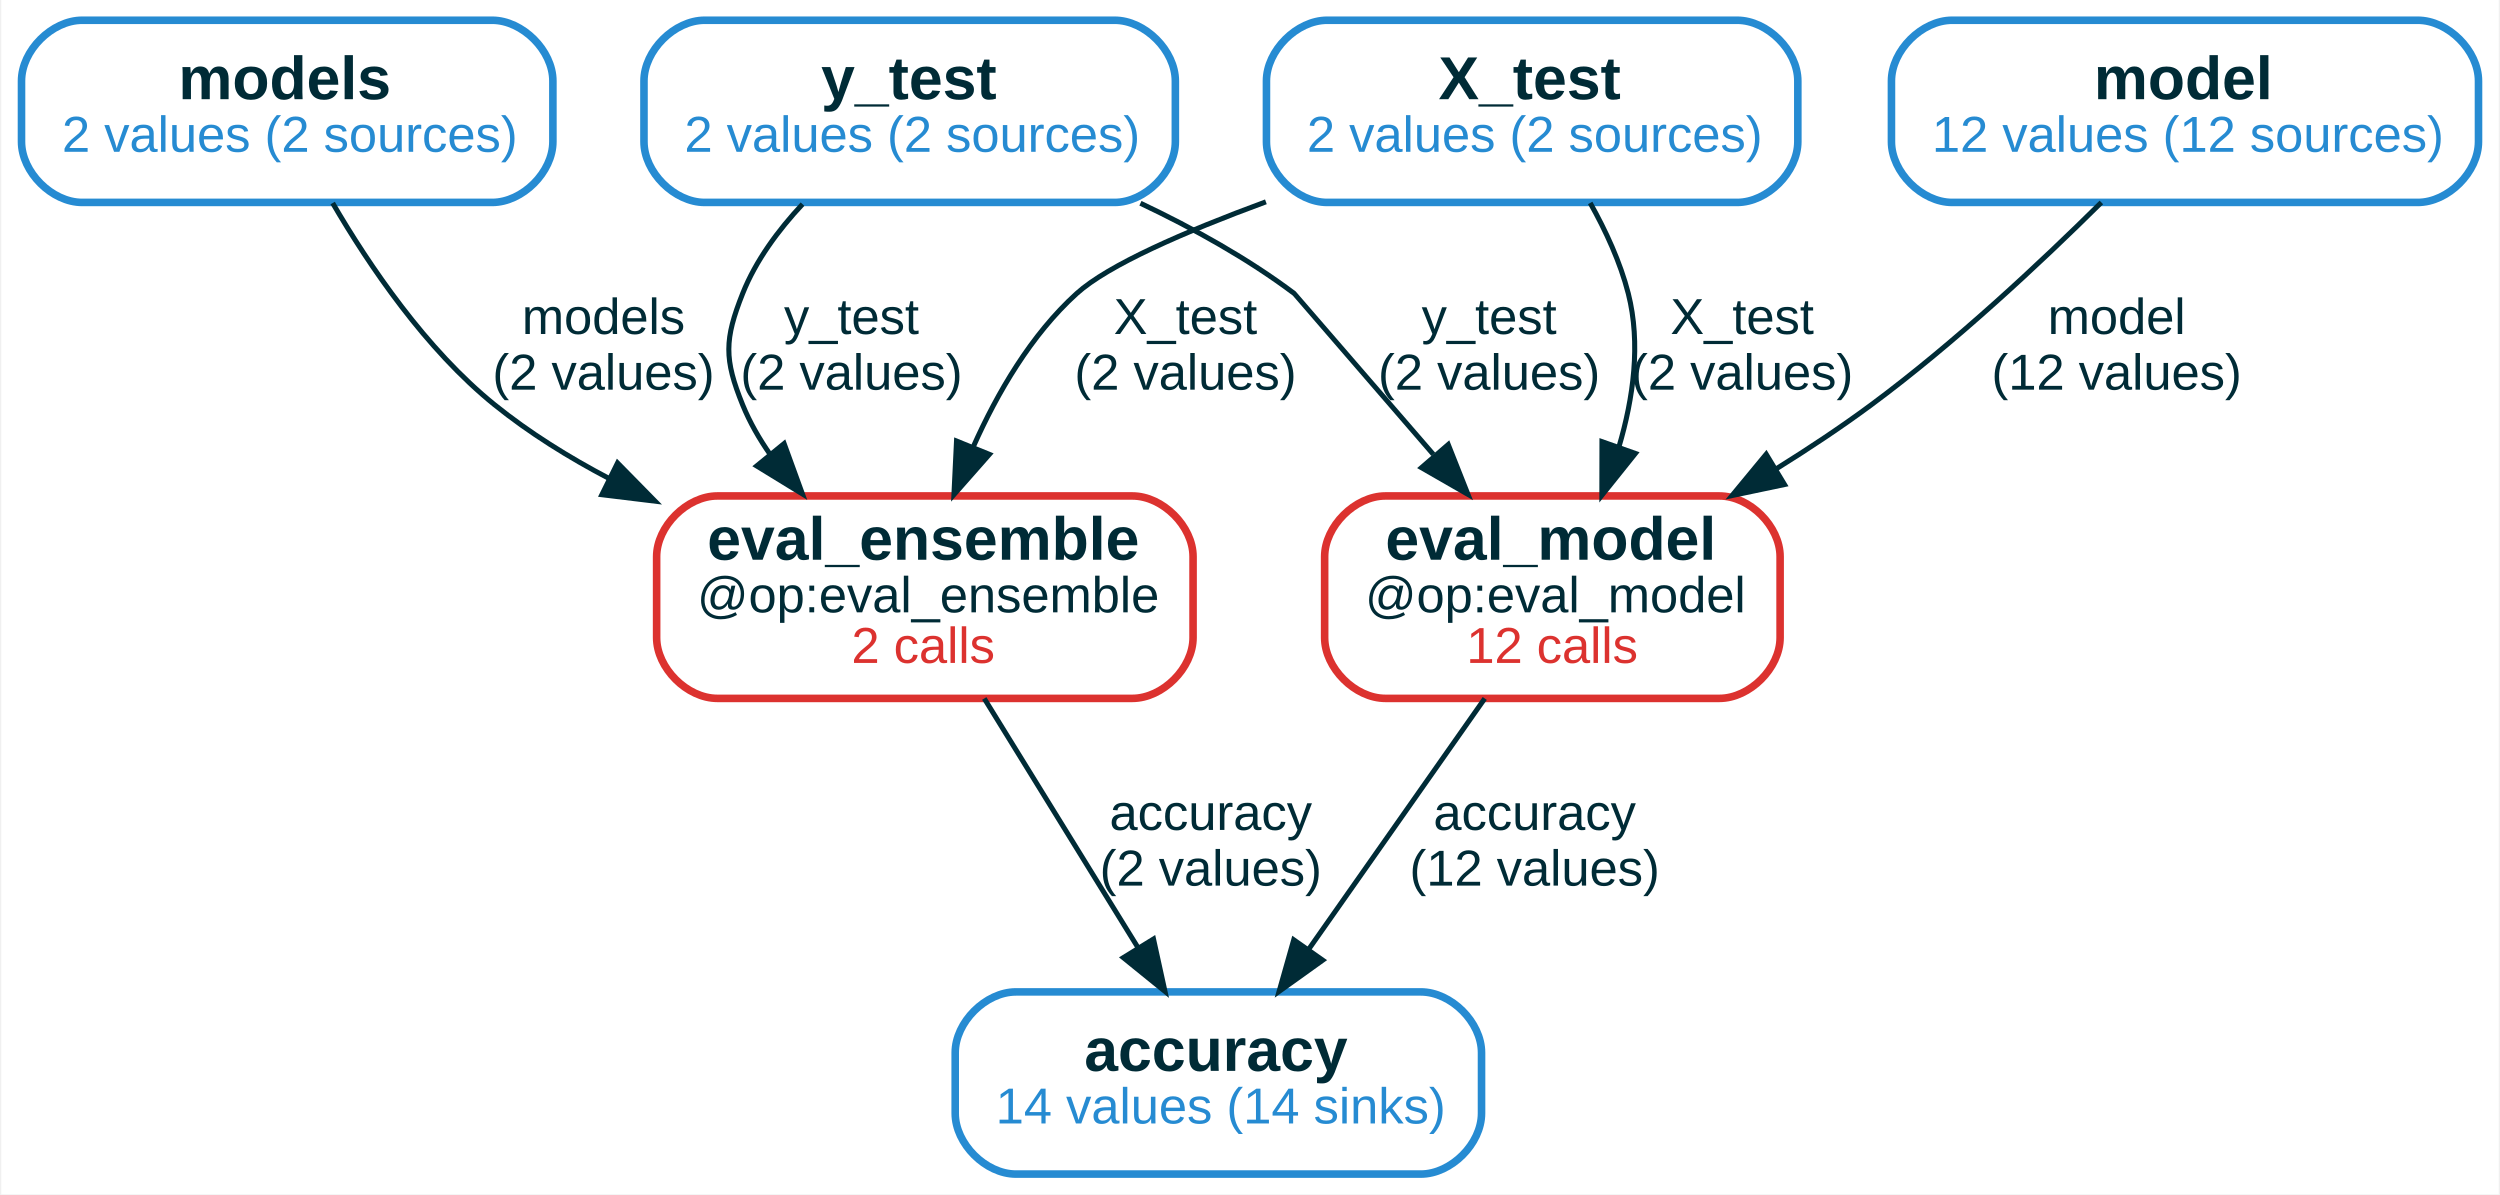
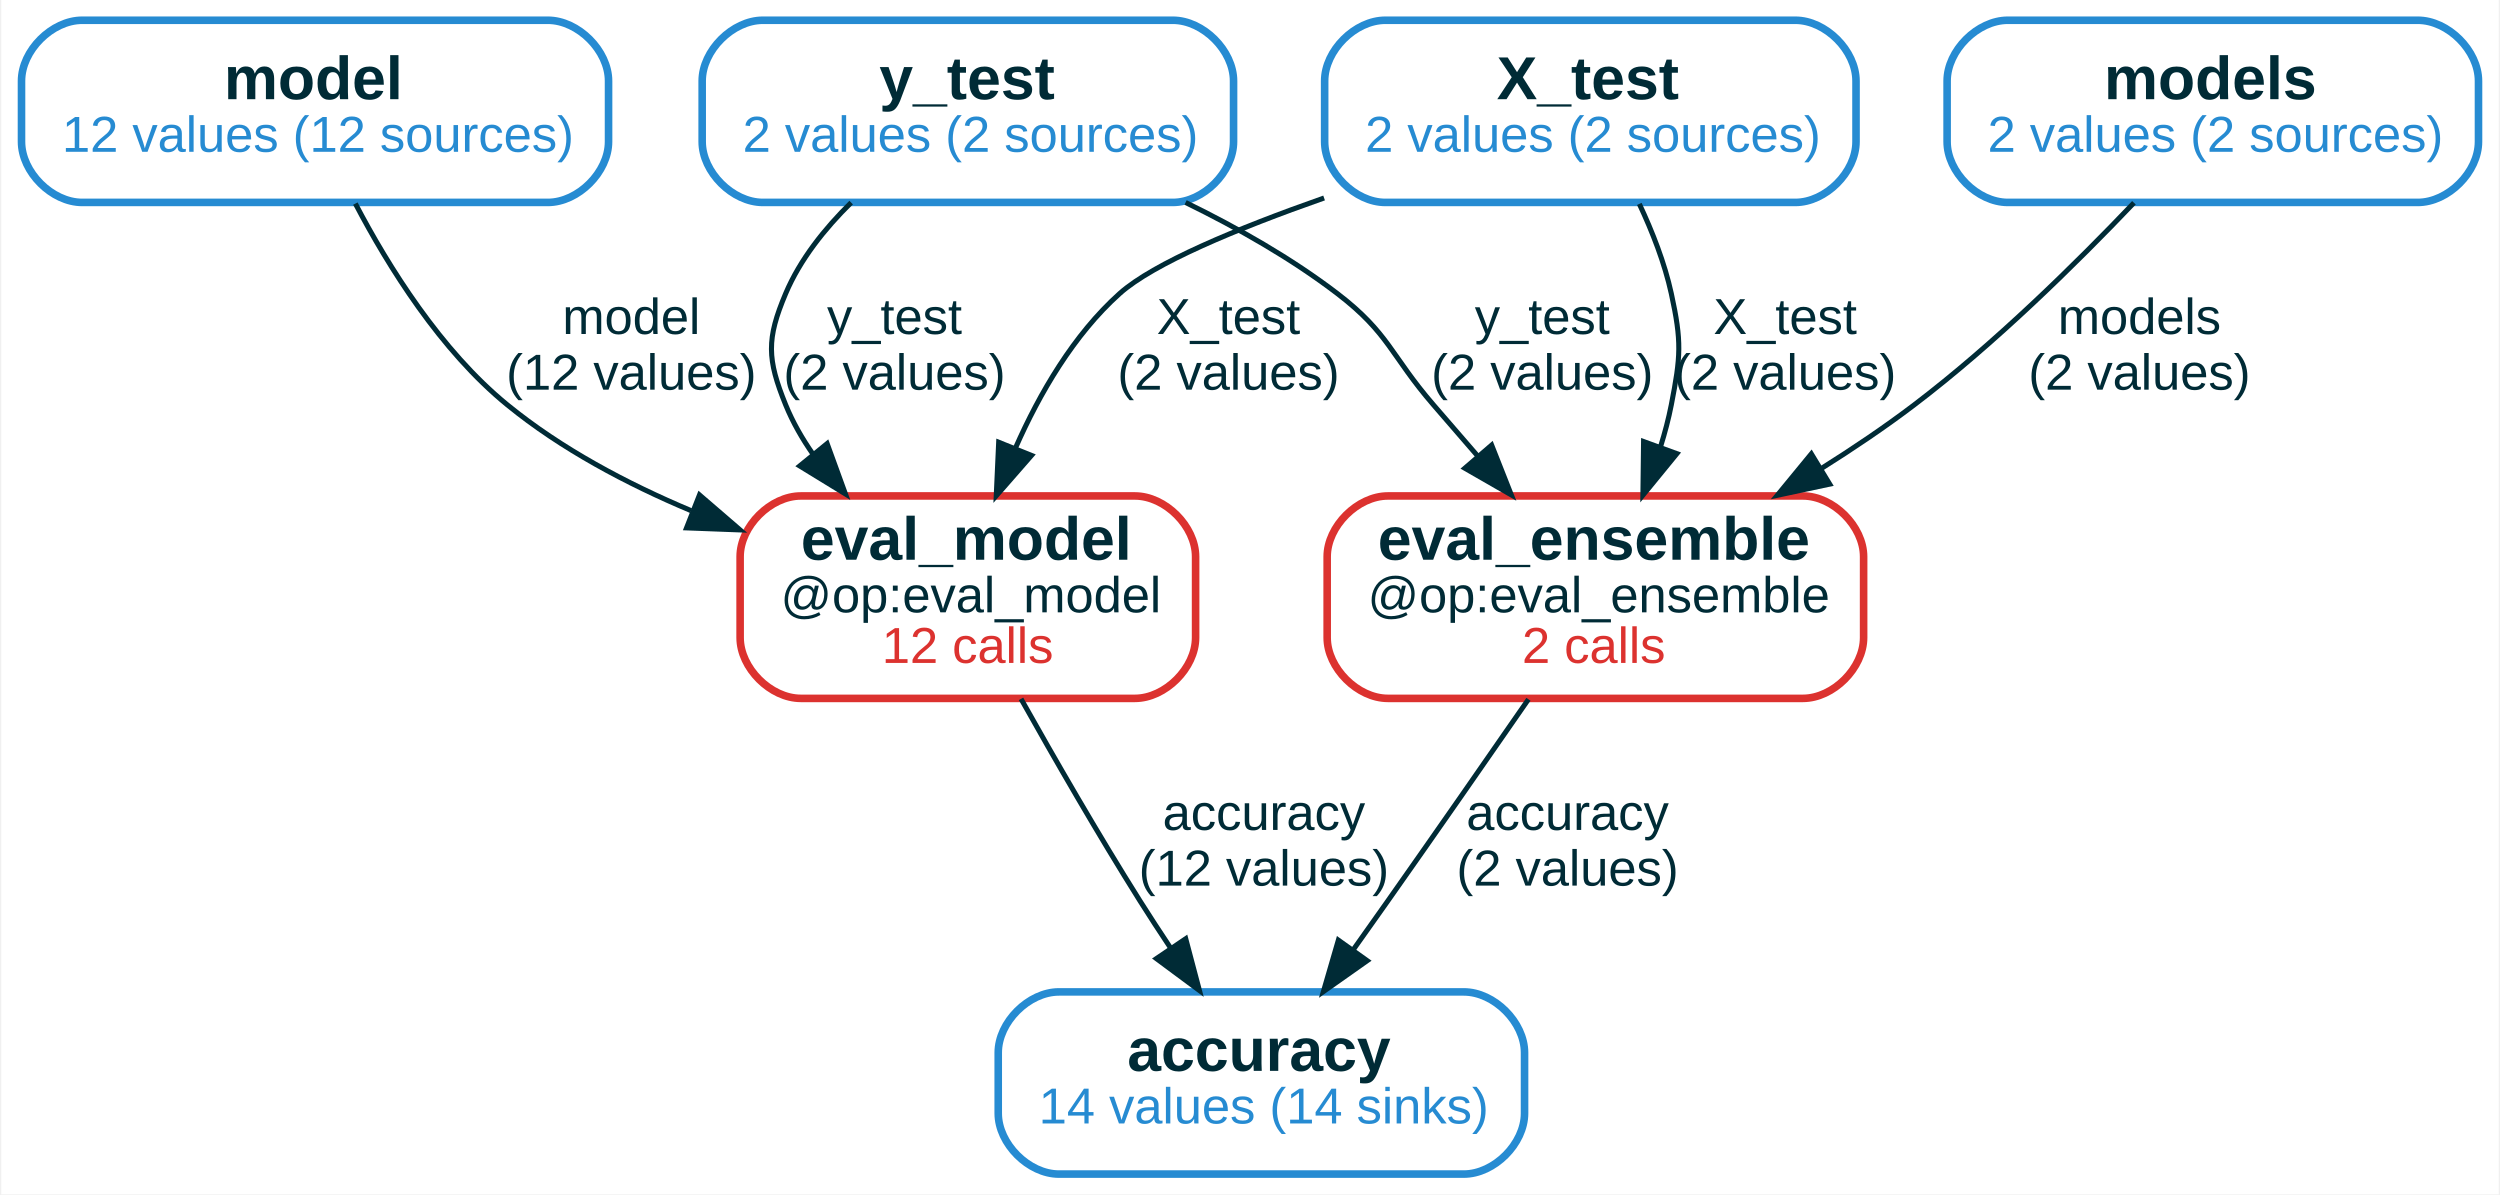
<svg xmlns="http://www.w3.org/2000/svg" width="494pt" height="236pt" viewBox="0.00 0.00 493.50 236.00">
  <g id="graph0" class="graph" transform="scale(1 1) rotate(0) translate(4 232)">
    <polygon fill="white" stroke="transparent" points="-4,4 -4,-232 489.5,-232 489.5,4 -4,4" />
    <g id="node1" class="node">
-       <path fill="none" stroke="#268bd2" stroke-width="1.5" d="M216,-228C216,-228 135,-228 135,-228 129,-228 123,-222 123,-216 123,-216 123,-204 123,-204 123,-198 129,-192 135,-192 135,-192 216,-192 216,-192 222,-192 228,-198 228,-204 228,-204 228,-216 228,-216 228,-222 222,-228 216,-228" />
-       <text text-anchor="start" x="158" y="-212.4" font-family="Liberation Sans,Helvetica,Arial,sans-serif" font-weight="bold" font-size="12.00" fill="#002b36">y_test</text>
-       <text text-anchor="start" x="131" y="-202" font-family="Liberation Sans,Helvetica,Arial,sans-serif" font-size="10.00" fill="#268bd2">2 values (2 sources)</text>
+       <path fill="none" stroke="#268bd2" stroke-width="1.5" d="M227.5,-228C227.5,-228 146.5,-228 146.5,-228 140.5,-228 134.5,-222 134.5,-216 134.5,-216 134.5,-204 134.5,-204 134.5,-198 140.5,-192 146.5,-192 146.5,-192 227.5,-192 227.5,-192 233.5,-192 239.5,-198 239.5,-204 239.5,-204 239.5,-216 239.5,-216 239.5,-222 233.5,-228 227.5,-228" />
+       <text text-anchor="start" x="169.5" y="-212.4" font-family="Liberation Sans,Helvetica,Arial,sans-serif" font-weight="bold" font-size="12.00" fill="#002b36">y_test</text>
+       <text text-anchor="start" x="142.5" y="-202" font-family="Liberation Sans,Helvetica,Arial,sans-serif" font-size="10.00" fill="#268bd2">2 values (2 sources)</text>
    </g>
    <g id="node6" class="node">
-       <path fill="none" stroke="#dc322f" stroke-width="1.5" d="M335.5,-134C335.5,-134 269.5,-134 269.5,-134 263.5,-134 257.5,-128 257.5,-122 257.5,-122 257.5,-106 257.5,-106 257.5,-100 263.5,-94 269.5,-94 269.5,-94 335.5,-94 335.5,-94 341.5,-94 347.5,-100 347.5,-106 347.5,-106 347.5,-122 347.5,-122 347.5,-128 341.5,-134 335.5,-134" />
-       <text text-anchor="start" x="269.5" y="-121.4" font-family="Liberation Sans,Helvetica,Arial,sans-serif" font-weight="bold" font-size="12.00" fill="#002b36">eval_model</text>
-       <text text-anchor="start" x="265.5" y="-111" font-family="Liberation Sans,Helvetica,Arial,sans-serif" font-size="10.00" fill="#002b36">@op:eval_model</text>
-       <text text-anchor="start" x="285.5" y="-101" font-family="Liberation Sans,Helvetica,Arial,sans-serif" font-size="10.00" fill="#dc322f">12 calls</text>
+       <path fill="none" stroke="#dc322f" stroke-width="1.5" d="M352,-134C352,-134 270,-134 270,-134 264,-134 258,-128 258,-122 258,-122 258,-106 258,-106 258,-100 264,-94 270,-94 270,-94 352,-94 352,-94 358,-94 364,-100 364,-106 364,-106 364,-122 364,-122 364,-128 358,-134 352,-134" />
+       <text text-anchor="start" x="268" y="-121.4" font-family="Liberation Sans,Helvetica,Arial,sans-serif" font-weight="bold" font-size="12.00" fill="#002b36">eval_ensemble</text>
+       <text text-anchor="start" x="266" y="-111" font-family="Liberation Sans,Helvetica,Arial,sans-serif" font-size="10.00" fill="#002b36">@op:eval_ensemble</text>
+       <text text-anchor="start" x="296.5" y="-101" font-family="Liberation Sans,Helvetica,Arial,sans-serif" font-size="10.00" fill="#dc322f">2 calls</text>
+     </g>
+     <g id="edge1" class="edge">
+       <path fill="none" stroke="#002b36" d="M230.02,-191.99C240.33,-186.96 250.96,-180.91 260,-174 270.26,-166.15 270.55,-161.77 279,-152 281.81,-148.75 284.76,-145.33 287.69,-141.95" />
+       <polygon fill="#002b36" stroke="#002b36" points="290.5,-144.05 294.39,-134.2 285.2,-139.48 290.5,-144.05" />
+       <text text-anchor="middle" x="300.5" y="-166" font-family="Liberation Sans,Helvetica,Arial,sans-serif" font-size="10.00" fill="#002b36">y_test</text>
+       <text text-anchor="middle" x="300.5" y="-155" font-family="Liberation Sans,Helvetica,Arial,sans-serif" font-size="10.00" fill="#002b36">(2 values)</text>
+     </g>
+     <g id="node7" class="node">
+       <path fill="none" stroke="#dc322f" stroke-width="1.5" d="M220,-134C220,-134 154,-134 154,-134 148,-134 142,-128 142,-122 142,-122 142,-106 142,-106 142,-100 148,-94 154,-94 154,-94 220,-94 220,-94 226,-94 232,-100 232,-106 232,-106 232,-122 232,-122 232,-128 226,-134 220,-134" />
+       <text text-anchor="start" x="154" y="-121.4" font-family="Liberation Sans,Helvetica,Arial,sans-serif" font-weight="bold" font-size="12.00" fill="#002b36">eval_model</text>
+       <text text-anchor="start" x="150" y="-111" font-family="Liberation Sans,Helvetica,Arial,sans-serif" font-size="10.00" fill="#002b36">@op:eval_model</text>
+       <text text-anchor="start" x="170" y="-101" font-family="Liberation Sans,Helvetica,Arial,sans-serif" font-size="10.00" fill="#dc322f">12 calls</text>
+     </g>
+     <g id="edge2" class="edge">
+       <path fill="none" stroke="#002b36" d="M163.94,-191.97C158.71,-186.83 153.85,-180.74 151,-174 147.19,-164.99 147.32,-161.06 151,-152 152.4,-148.56 154.29,-145.26 156.47,-142.15" />
+       <polygon fill="#002b36" stroke="#002b36" points="159.19,-144.35 162.81,-134.39 153.77,-139.93 159.19,-144.35" />
+       <text text-anchor="middle" x="172.5" y="-166" font-family="Liberation Sans,Helvetica,Arial,sans-serif" font-size="10.00" fill="#002b36">y_test</text>
+       <text text-anchor="middle" x="172.5" y="-155" font-family="Liberation Sans,Helvetica,Arial,sans-serif" font-size="10.00" fill="#002b36">(2 values)</text>
+     </g>
+     <g id="node2" class="node">
+       <path fill="none" stroke="#268bd2" stroke-width="1.5" d="M350.5,-228C350.5,-228 269.5,-228 269.5,-228 263.5,-228 257.5,-222 257.5,-216 257.5,-216 257.5,-204 257.5,-204 257.5,-198 263.5,-192 269.5,-192 269.5,-192 350.5,-192 350.5,-192 356.5,-192 362.5,-198 362.5,-204 362.5,-204 362.5,-216 362.5,-216 362.5,-222 356.5,-228 350.5,-228" />
+       <text text-anchor="start" x="291.5" y="-212.4" font-family="Liberation Sans,Helvetica,Arial,sans-serif" font-weight="bold" font-size="12.00" fill="#002b36">X_test</text>
+       <text text-anchor="start" x="265.5" y="-202" font-family="Liberation Sans,Helvetica,Arial,sans-serif" font-size="10.00" fill="#268bd2">2 values (2 sources)</text>
+     </g>
+     <g id="edge4" class="edge">
+       <path fill="none" stroke="#002b36" d="M319.68,-191.71C322.26,-186.22 324.69,-180.01 326,-174 328.08,-164.45 327.87,-161.6 326,-152 325.47,-149.29 324.74,-146.52 323.89,-143.79" />
+       <polygon fill="#002b36" stroke="#002b36" points="327.1,-142.36 320.39,-134.15 320.52,-144.75 327.1,-142.36" />
+       <text text-anchor="middle" x="348.5" y="-166" font-family="Liberation Sans,Helvetica,Arial,sans-serif" font-size="10.00" fill="#002b36">X_test</text>
+       <text text-anchor="middle" x="348.5" y="-155" font-family="Liberation Sans,Helvetica,Arial,sans-serif" font-size="10.00" fill="#002b36">(2 values)</text>
+     </g>
+     <g id="edge5" class="edge">
+       <path fill="none" stroke="#002b36" d="M257.39,-192.88C240.13,-186.82 223.65,-179.95 217,-174 207.89,-165.84 201.17,-154.27 196.43,-143.53" />
+       <polygon fill="#002b36" stroke="#002b36" points="199.58,-142.01 192.61,-134.03 193.09,-144.61 199.58,-142.01" />
+       <text text-anchor="middle" x="238.5" y="-166" font-family="Liberation Sans,Helvetica,Arial,sans-serif" font-size="10.00" fill="#002b36">X_test</text>
+       <text text-anchor="middle" x="238.5" y="-155" font-family="Liberation Sans,Helvetica,Arial,sans-serif" font-size="10.00" fill="#002b36">(2 values)</text>
+     </g>
+     <g id="node3" class="node">
+       <path fill="none" stroke="#268bd2" stroke-width="1.5" d="M285,-36C285,-36 205,-36 205,-36 199,-36 193,-30 193,-24 193,-24 193,-12 193,-12 193,-6 199,0 205,0 205,0 285,0 285,0 291,0 297,-6 297,-12 297,-12 297,-24 297,-24 297,-30 291,-36 285,-36" />
+       <text text-anchor="start" x="218.5" y="-20.4" font-family="Liberation Sans,Helvetica,Arial,sans-serif" font-weight="bold" font-size="12.00" fill="#002b36">accuracy</text>
+       <text text-anchor="start" x="201" y="-10" font-family="Liberation Sans,Helvetica,Arial,sans-serif" font-size="10.00" fill="#268bd2">14 values (14 sinks)</text>
+     </g>
+     <g id="node4" class="node">
+       <path fill="none" stroke="#268bd2" stroke-width="1.5" d="M104,-228C104,-228 12,-228 12,-228 6,-228 0,-222 0,-216 0,-216 0,-204 0,-204 0,-198 6,-192 12,-192 12,-192 104,-192 104,-192 110,-192 116,-198 116,-204 116,-204 116,-216 116,-216 116,-222 110,-228 104,-228" />
+       <text text-anchor="start" x="40" y="-212.4" font-family="Liberation Sans,Helvetica,Arial,sans-serif" font-weight="bold" font-size="12.00" fill="#002b36">model</text>
+       <text text-anchor="start" x="8" y="-202" font-family="Liberation Sans,Helvetica,Arial,sans-serif" font-size="10.00" fill="#268bd2">12 values (12 sources)</text>
+     </g>
+     <g id="edge7" class="edge">
+       <path fill="none" stroke="#002b36" d="M65.97,-191.77C72.51,-179.28 82.82,-162.75 96,-152 106.63,-143.32 119.58,-136.44 132.32,-131.09" />
+       <polygon fill="#002b36" stroke="#002b36" points="133.97,-134.2 141.99,-127.29 131.41,-127.69 133.97,-134.2" />
+       <text text-anchor="middle" x="120.5" y="-166" font-family="Liberation Sans,Helvetica,Arial,sans-serif" font-size="10.00" fill="#002b36">model</text>
+       <text text-anchor="middle" x="120.5" y="-155" font-family="Liberation Sans,Helvetica,Arial,sans-serif" font-size="10.00" fill="#002b36">(12 values)</text>
+     </g>
+     <g id="node5" class="node">
+       <path fill="none" stroke="#268bd2" stroke-width="1.5" d="M473.5,-228C473.5,-228 392.5,-228 392.5,-228 386.5,-228 380.5,-222 380.5,-216 380.5,-216 380.5,-204 380.5,-204 380.5,-198 386.5,-192 392.5,-192 392.5,-192 473.5,-192 473.5,-192 479.5,-192 485.5,-198 485.5,-204 485.5,-204 485.5,-216 485.5,-216 485.5,-222 479.5,-228 473.5,-228" />
+       <text text-anchor="start" x="411.5" y="-212.4" font-family="Liberation Sans,Helvetica,Arial,sans-serif" font-weight="bold" font-size="12.00" fill="#002b36">models</text>
+       <text text-anchor="start" x="388.5" y="-202" font-family="Liberation Sans,Helvetica,Arial,sans-serif" font-size="10.00" fill="#268bd2">2 values (2 sources)</text>
+     </g>
+     <g id="edge8" class="edge">
+       <path fill="none" stroke="#002b36" d="M417.42,-191.93C406.04,-179.98 389.88,-164.06 374,-152 368.24,-147.62 361.91,-143.36 355.56,-139.37" />
+       <polygon fill="#002b36" stroke="#002b36" points="357.3,-136.34 346.94,-134.13 353.67,-142.32 357.3,-136.34" />
+       <text text-anchor="middle" x="418.5" y="-166" font-family="Liberation Sans,Helvetica,Arial,sans-serif" font-size="10.00" fill="#002b36">models</text>
+       <text text-anchor="middle" x="418.5" y="-155" font-family="Liberation Sans,Helvetica,Arial,sans-serif" font-size="10.00" fill="#002b36">(2 values)</text>
+     </g>
+     <g id="edge6" class="edge">
+       <path fill="none" stroke="#002b36" d="M297.77,-93.82C289.77,-82.26 279.34,-67.26 270,-54 267.81,-50.89 265.49,-47.62 263.2,-44.4" />
+       <polygon fill="#002b36" stroke="#002b36" points="265.91,-42.17 257.25,-36.06 260.21,-46.23 265.91,-42.17" />
+       <text text-anchor="middle" x="305.5" y="-68" font-family="Liberation Sans,Helvetica,Arial,sans-serif" font-size="10.00" fill="#002b36">accuracy</text>
+       <text text-anchor="middle" x="305.5" y="-57" font-family="Liberation Sans,Helvetica,Arial,sans-serif" font-size="10.00" fill="#002b36">(2 values)</text>
    </g>
    <g id="edge3" class="edge">
-       <path fill="none" stroke="#002b36" d="M221.1,-191.84C231.58,-186.87 242.33,-180.9 251.5,-174 251.53,-173.98 265.61,-157.68 278.97,-142.22" />
-       <polygon fill="#002b36" stroke="#002b36" points="281.92,-144.16 285.82,-134.31 276.63,-139.59 281.92,-144.16" />
-       <text text-anchor="middle" x="290" y="-166" font-family="Liberation Sans,Helvetica,Arial,sans-serif" font-size="10.00" fill="#002b36">y_test</text>
-       <text text-anchor="middle" x="290" y="-155" font-family="Liberation Sans,Helvetica,Arial,sans-serif" font-size="10.00" fill="#002b36">(2 values)</text>
-     </g>
-     <g id="node7" class="node">
-       <path fill="none" stroke="#dc322f" stroke-width="1.5" d="M219.5,-134C219.5,-134 137.5,-134 137.5,-134 131.5,-134 125.5,-128 125.5,-122 125.5,-122 125.5,-106 125.5,-106 125.5,-100 131.5,-94 137.5,-94 137.5,-94 219.5,-94 219.5,-94 225.5,-94 231.5,-100 231.5,-106 231.5,-106 231.5,-122 231.5,-122 231.5,-128 225.5,-134 219.5,-134" />
-       <text text-anchor="start" x="135.5" y="-121.4" font-family="Liberation Sans,Helvetica,Arial,sans-serif" font-weight="bold" font-size="12.00" fill="#002b36">eval_ensemble</text>
-       <text text-anchor="start" x="133.5" y="-111" font-family="Liberation Sans,Helvetica,Arial,sans-serif" font-size="10.00" fill="#002b36">@op:eval_ensemble</text>
-       <text text-anchor="start" x="164" y="-101" font-family="Liberation Sans,Helvetica,Arial,sans-serif" font-size="10.00" fill="#dc322f">2 calls</text>
-     </g>
-     <g id="edge4" class="edge">
-       <path fill="none" stroke="#002b36" d="M154.33,-191.66C149.53,-186.53 145.09,-180.52 142.5,-174 138.89,-164.91 138.82,-161.06 142.5,-152 143.9,-148.56 145.79,-145.26 147.97,-142.15" />
-       <polygon fill="#002b36" stroke="#002b36" points="150.69,-144.35 154.31,-134.39 145.27,-139.93 150.69,-144.35" />
-       <text text-anchor="middle" x="164" y="-166" font-family="Liberation Sans,Helvetica,Arial,sans-serif" font-size="10.00" fill="#002b36">y_test</text>
-       <text text-anchor="middle" x="164" y="-155" font-family="Liberation Sans,Helvetica,Arial,sans-serif" font-size="10.00" fill="#002b36">(2 values)</text>
-     </g>
-     <g id="node2" class="node">
-       <path fill="none" stroke="#268bd2" stroke-width="1.5" d="M339,-228C339,-228 258,-228 258,-228 252,-228 246,-222 246,-216 246,-216 246,-204 246,-204 246,-198 252,-192 258,-192 258,-192 339,-192 339,-192 345,-192 351,-198 351,-204 351,-204 351,-216 351,-216 351,-222 345,-228 339,-228" />
-       <text text-anchor="start" x="280" y="-212.4" font-family="Liberation Sans,Helvetica,Arial,sans-serif" font-weight="bold" font-size="12.00" fill="#002b36">X_test</text>
-       <text text-anchor="start" x="254" y="-202" font-family="Liberation Sans,Helvetica,Arial,sans-serif" font-size="10.00" fill="#268bd2">2 values (2 sources)</text>
-     </g>
-     <g id="edge7" class="edge">
-       <path fill="none" stroke="#002b36" d="M309.97,-191.9C313.04,-186.42 315.93,-180.17 317.5,-174 320.01,-164.12 318.5,-153.3 315.64,-143.66" />
-       <polygon fill="#002b36" stroke="#002b36" points="318.9,-142.4 312.28,-134.13 312.3,-144.73 318.9,-142.4" />
-       <text text-anchor="middle" x="340" y="-166" font-family="Liberation Sans,Helvetica,Arial,sans-serif" font-size="10.00" fill="#002b36">X_test</text>
-       <text text-anchor="middle" x="340" y="-155" font-family="Liberation Sans,Helvetica,Arial,sans-serif" font-size="10.00" fill="#002b36">(2 values)</text>
-     </g>
-     <g id="edge8" class="edge">
-       <path fill="none" stroke="#002b36" d="M245.89,-192.12C229.81,-186.2 214.71,-179.63 208.5,-174 199.5,-165.85 192.82,-154.38 188.07,-143.72" />
-       <polygon fill="#002b36" stroke="#002b36" points="191.25,-142.22 184.25,-134.27 184.76,-144.85 191.25,-142.22" />
-       <text text-anchor="middle" x="230" y="-166" font-family="Liberation Sans,Helvetica,Arial,sans-serif" font-size="10.00" fill="#002b36">X_test</text>
-       <text text-anchor="middle" x="230" y="-155" font-family="Liberation Sans,Helvetica,Arial,sans-serif" font-size="10.00" fill="#002b36">(2 values)</text>
-     </g>
-     <g id="node3" class="node">
-       <path fill="none" stroke="#268bd2" stroke-width="1.5" d="M473.5,-228C473.5,-228 381.5,-228 381.5,-228 375.5,-228 369.5,-222 369.5,-216 369.5,-216 369.5,-204 369.5,-204 369.5,-198 375.5,-192 381.5,-192 381.5,-192 473.5,-192 473.5,-192 479.5,-192 485.5,-198 485.5,-204 485.5,-204 485.5,-216 485.5,-216 485.5,-222 479.5,-228 473.5,-228" />
-       <text text-anchor="start" x="409.5" y="-212.4" font-family="Liberation Sans,Helvetica,Arial,sans-serif" font-weight="bold" font-size="12.00" fill="#002b36">model</text>
-       <text text-anchor="start" x="377.5" y="-202" font-family="Liberation Sans,Helvetica,Arial,sans-serif" font-size="10.00" fill="#268bd2">12 values (12 sources)</text>
-     </g>
-     <g id="edge1" class="edge">
-       <path fill="none" stroke="#002b36" d="M410.98,-192C398.95,-180.08 381.95,-164.18 365.5,-152 359.61,-147.64 353.18,-143.37 346.74,-139.36" />
-       <polygon fill="#002b36" stroke="#002b36" points="348.37,-136.26 338,-134.08 344.75,-142.25 348.37,-136.26" />
-       <text text-anchor="middle" x="414" y="-166" font-family="Liberation Sans,Helvetica,Arial,sans-serif" font-size="10.00" fill="#002b36">model</text>
-       <text text-anchor="middle" x="414" y="-155" font-family="Liberation Sans,Helvetica,Arial,sans-serif" font-size="10.00" fill="#002b36">(12 values)</text>
-     </g>
-     <g id="node4" class="node">
-       <path fill="none" stroke="#268bd2" stroke-width="1.5" d="M276.5,-36C276.5,-36 196.5,-36 196.5,-36 190.5,-36 184.5,-30 184.5,-24 184.5,-24 184.5,-12 184.5,-12 184.5,-6 190.5,0 196.5,0 196.5,0 276.5,0 276.5,0 282.5,0 288.5,-6 288.5,-12 288.5,-12 288.5,-24 288.5,-24 288.5,-30 282.5,-36 276.5,-36" />
-       <text text-anchor="start" x="210" y="-20.4" font-family="Liberation Sans,Helvetica,Arial,sans-serif" font-weight="bold" font-size="12.00" fill="#002b36">accuracy</text>
-       <text text-anchor="start" x="192.5" y="-10" font-family="Liberation Sans,Helvetica,Arial,sans-serif" font-size="10.00" fill="#268bd2">14 values (14 sinks)</text>
-     </g>
-     <g id="node5" class="node">
-       <path fill="none" stroke="#268bd2" stroke-width="1.5" d="M93,-228C93,-228 12,-228 12,-228 6,-228 0,-222 0,-216 0,-216 0,-204 0,-204 0,-198 6,-192 12,-192 12,-192 93,-192 93,-192 99,-192 105,-198 105,-204 105,-204 105,-216 105,-216 105,-222 99,-228 93,-228" />
-       <text text-anchor="start" x="31" y="-212.4" font-family="Liberation Sans,Helvetica,Arial,sans-serif" font-weight="bold" font-size="12.00" fill="#002b36">models</text>
-       <text text-anchor="start" x="8" y="-202" font-family="Liberation Sans,Helvetica,Arial,sans-serif" font-size="10.00" fill="#268bd2">2 values (2 sources)</text>
-     </g>
-     <g id="edge5" class="edge">
-       <path fill="none" stroke="#002b36" d="M61.48,-191.88C68.73,-179.45 79.93,-162.95 93.5,-152 100.33,-146.49 108.1,-141.65 116.1,-137.45" />
-       <polygon fill="#002b36" stroke="#002b36" points="117.78,-140.52 125.2,-132.97 114.68,-134.25 117.78,-140.52" />
-       <text text-anchor="middle" x="115" y="-166" font-family="Liberation Sans,Helvetica,Arial,sans-serif" font-size="10.00" fill="#002b36">models</text>
-       <text text-anchor="middle" x="115" y="-155" font-family="Liberation Sans,Helvetica,Arial,sans-serif" font-size="10.00" fill="#002b36">(2 values)</text>
-     </g>
-     <g id="edge6" class="edge">
-       <path fill="none" stroke="#002b36" d="M289.14,-93.98C279.1,-79.67 265.24,-59.94 254.26,-44.3" />
-       <polygon fill="#002b36" stroke="#002b36" points="257.12,-42.27 248.5,-36.1 251.39,-46.29 257.12,-42.27" />
-       <text text-anchor="middle" x="299" y="-68" font-family="Liberation Sans,Helvetica,Arial,sans-serif" font-size="10.00" fill="#002b36">accuracy</text>
-       <text text-anchor="middle" x="299" y="-57" font-family="Liberation Sans,Helvetica,Arial,sans-serif" font-size="10.00" fill="#002b36">(12 values)</text>
-     </g>
-     <g id="edge2" class="edge">
-       <path fill="none" stroke="#002b36" d="M190.24,-93.98C198.98,-79.81 211.02,-60.3 220.62,-44.74" />
-       <polygon fill="#002b36" stroke="#002b36" points="223.68,-46.45 225.95,-36.1 217.72,-42.77 223.68,-46.45" />
-       <text text-anchor="middle" x="235" y="-68" font-family="Liberation Sans,Helvetica,Arial,sans-serif" font-size="10.00" fill="#002b36">accuracy</text>
-       <text text-anchor="middle" x="235" y="-57" font-family="Liberation Sans,Helvetica,Arial,sans-serif" font-size="10.00" fill="#002b36">(2 values)</text>
+       <path fill="none" stroke="#002b36" d="M197.5,-93.91C204.04,-82.25 212.75,-67.11 221,-54 222.9,-50.98 224.95,-47.85 227.01,-44.75" />
+       <polygon fill="#002b36" stroke="#002b36" points="230.05,-46.51 232.76,-36.27 224.25,-42.58 230.05,-46.51" />
+       <text text-anchor="middle" x="245.5" y="-68" font-family="Liberation Sans,Helvetica,Arial,sans-serif" font-size="10.00" fill="#002b36">accuracy</text>
+       <text text-anchor="middle" x="245.5" y="-57" font-family="Liberation Sans,Helvetica,Arial,sans-serif" font-size="10.00" fill="#002b36">(12 values)</text>
    </g>
  </g>
</svg>
